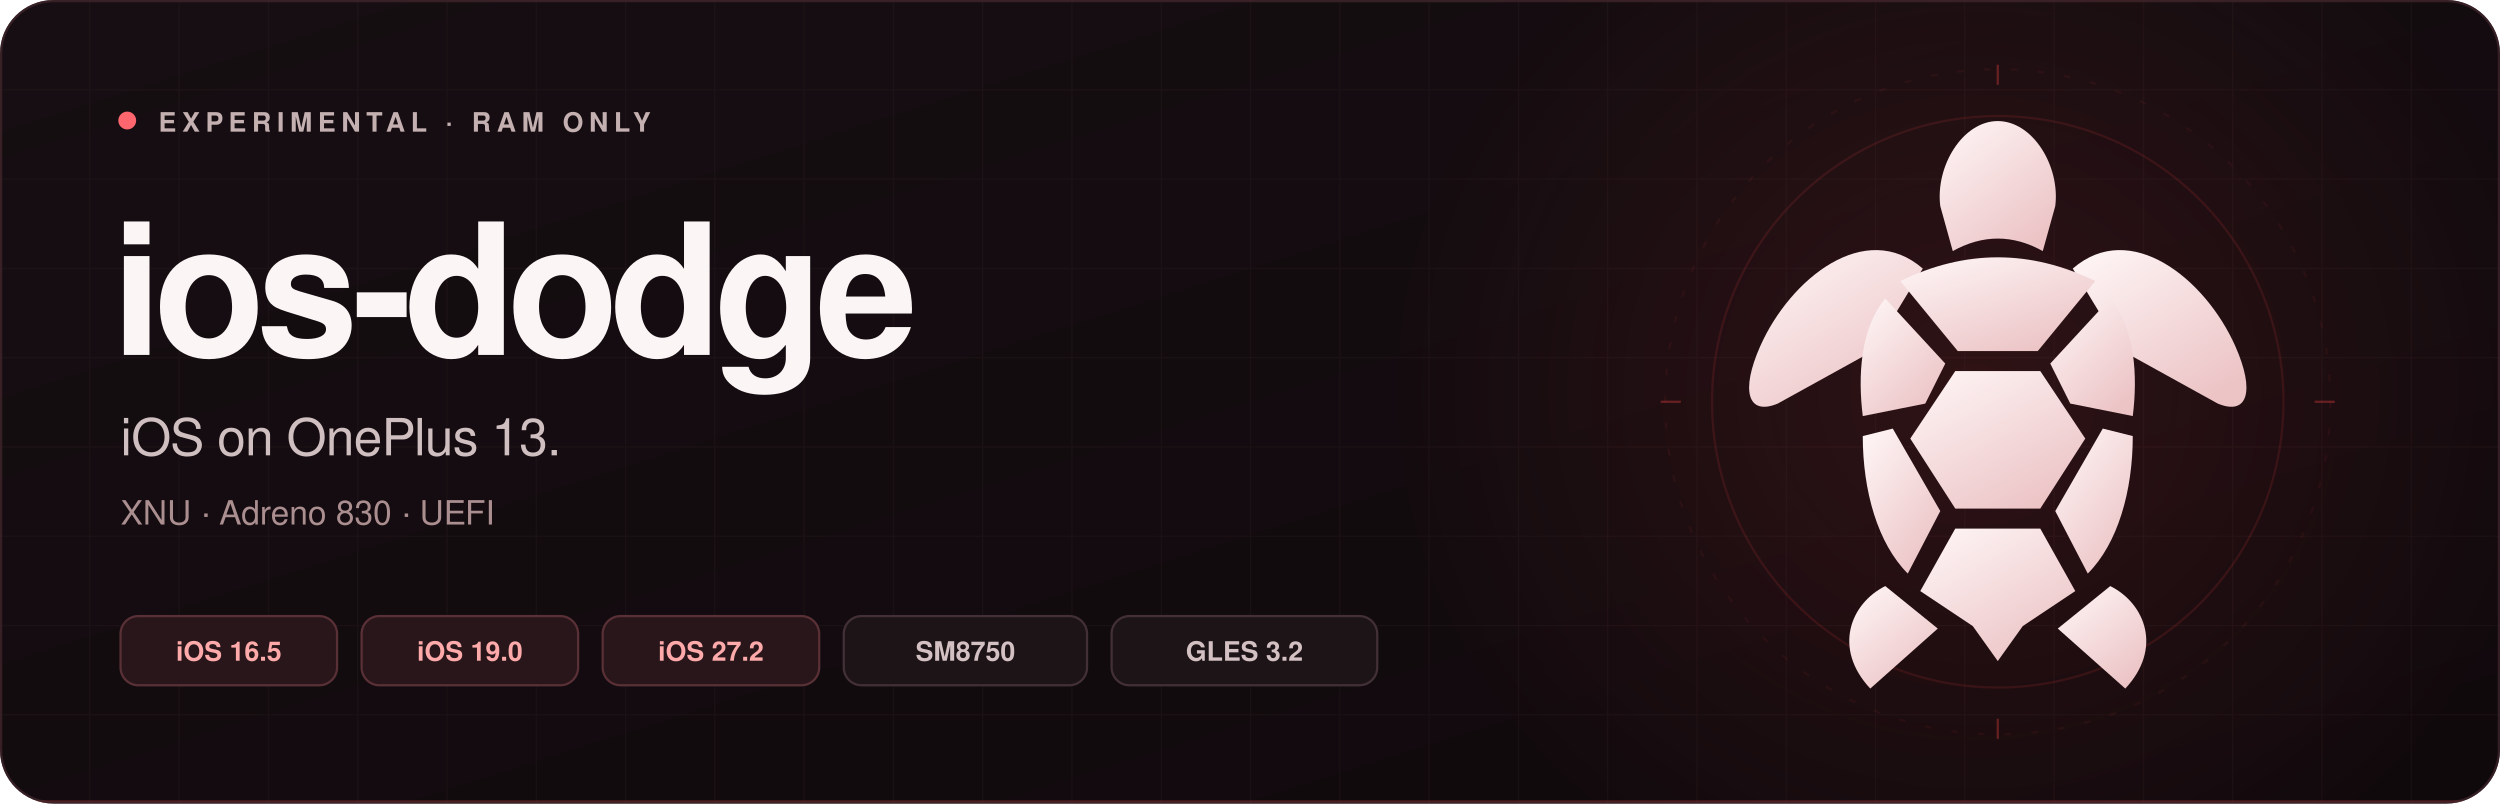
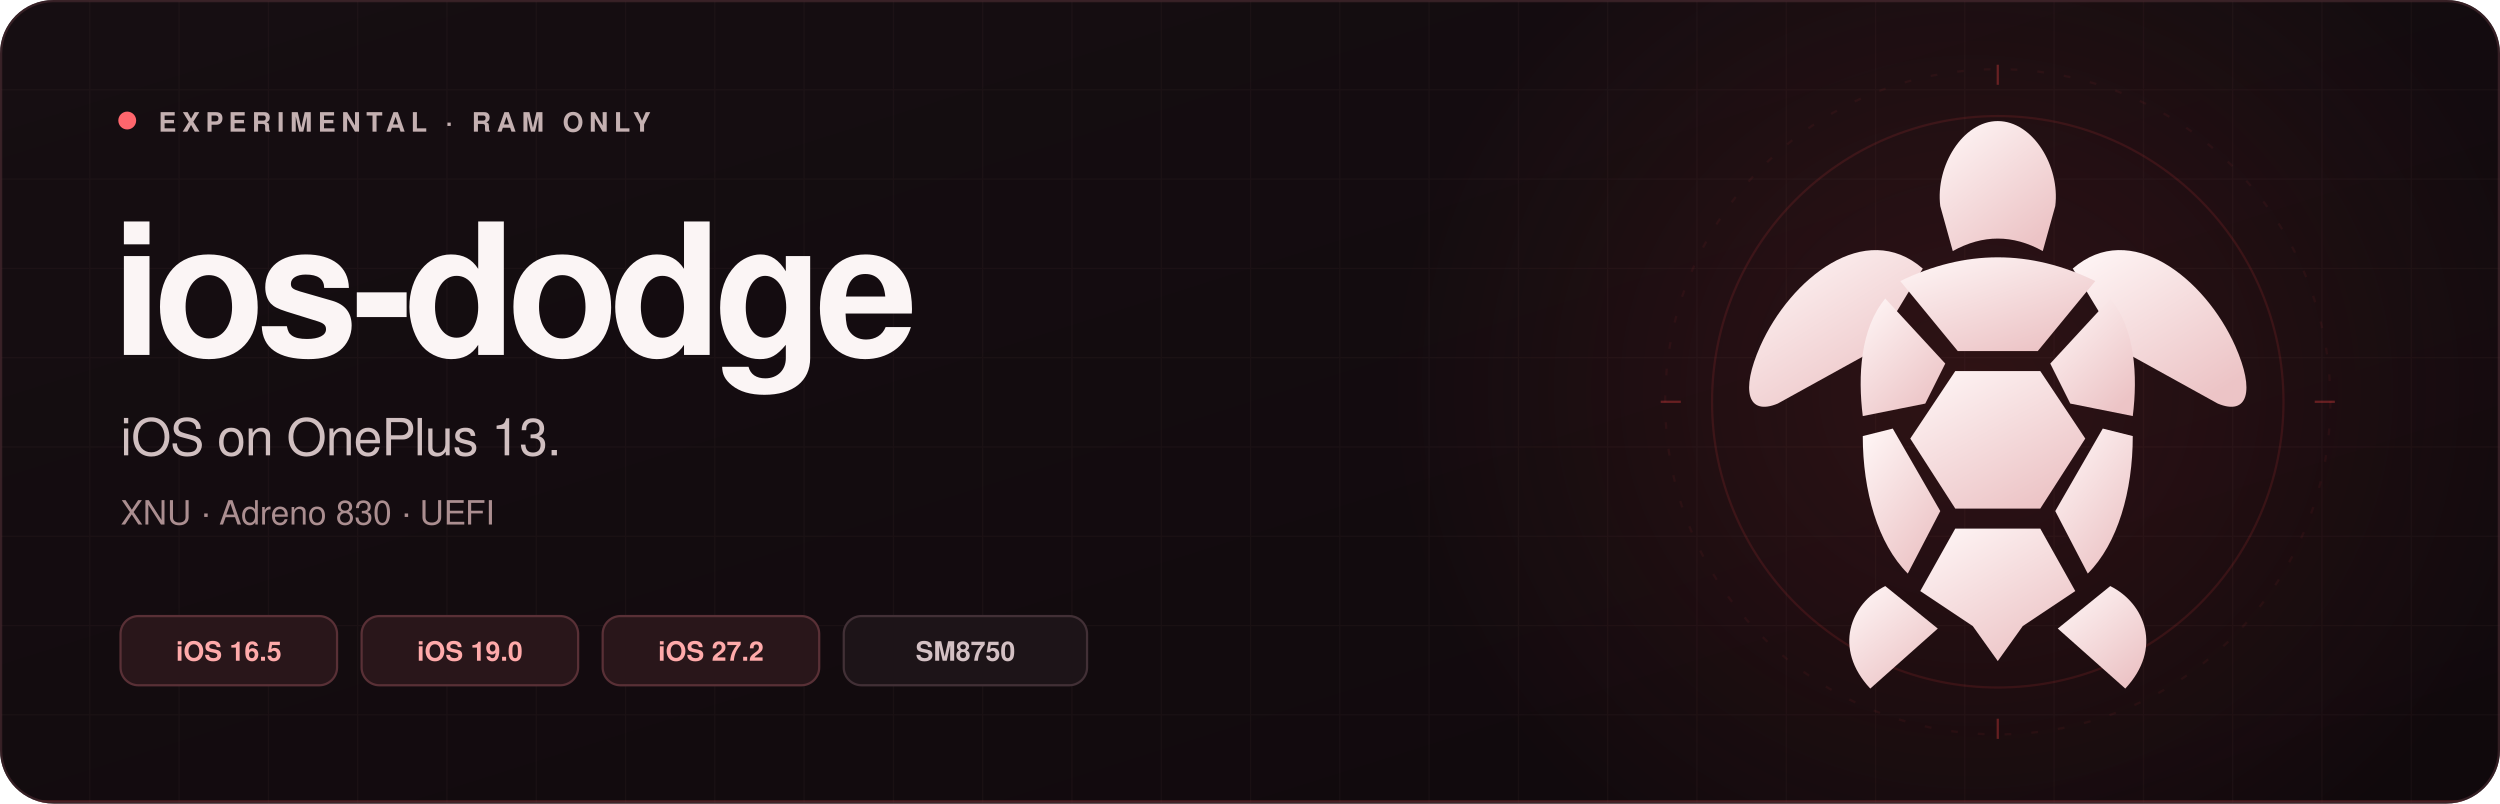
<svg xmlns="http://www.w3.org/2000/svg" width="1120" height="360" viewBox="0 0 1120 360" role="img" aria-labelledby="title desc">
  <defs>
    <linearGradient id="background" x2="1" y2="1">
      <stop stop-color="#160e12" />
      <stop offset="1" stop-color="#10090c" />
    </linearGradient>
    <radialGradient id="halo">
      <stop stop-color="#ef4444" stop-opacity=".13" />
      <stop offset="1" stop-color="#ef4444" stop-opacity="0" />
    </radialGradient>
    <linearGradient id="shell" x2=".7" y2="1">
      <stop stop-color="#fff7f7" />
      <stop offset="1" stop-color="#ecc4c6" />
    </linearGradient>
    <pattern id="grid" width="40" height="40" patternUnits="userSpaceOnUse">
      <path d="M40 0H0V40" fill="none" stroke="#c99194" stroke-opacity=".045" />
    </pattern>
    <clipPath id="bounds">
      <rect width="1120" height="360" rx="24" />
    </clipPath>
  </defs>
  <g clip-path="url(#bounds)">
    <rect width="1120" height="360" fill="url(#background)" />
    <rect width="1120" height="360" fill="url(#grid)" />
    <ellipse cx="884" cy="175" rx="260" ry="250" fill="url(#halo)" />
    <path d="M0 359H1120" stroke="#ef4444" stroke-opacity=".25" />
    <g fill="none" stroke="#ef4444">
      <circle cx="895" cy="180" r="128" stroke-opacity=".13" />
      <circle cx="895" cy="180" r="149" stroke-opacity=".065" stroke-dasharray="3 9" />
      <path d="M744 180h9m284 0h9M895 29v9m0 284v9" stroke-opacity=".35" />
    </g>
    <g font-family="-apple-system, BlinkMacSystemFont, 'Segoe UI', Helvetica, Arial, sans-serif">
      <circle cx="57" cy="54" r="4" fill="#ff666d" />
      <text x="71" y="59" font-size="12" font-weight="600" letter-spacing="2.5" fill="#c4b0b1">EXPERIMENTAL · RAM ONLY</text>
      <text x="50" y="159" font-size="82" font-weight="750" letter-spacing="-4" fill="#fbf5f5">ios-dodge</text>
      <text x="54" y="204" font-size="23" letter-spacing="-.3" fill="#d0bfc0">iOS on OnePlus 13.</text>
      <text x="54" y="235" font-size="15" fill="#ab8e90">XNU · Adreno 830 · UEFI</text>
      <g transform="translate(54 276)" font-size="12" font-weight="600">
        <rect width="97" height="31" rx="8" fill="#29161a" stroke="#593036" />
        <text x="48.5" y="20" text-anchor="middle" fill="#ffaaaa">iOS 16.5</text>
        <rect x="108" width="97" height="31" rx="8" fill="#29161a" stroke="#593036" />
        <text x="156.5" y="20" text-anchor="middle" fill="#ffaaaa">iOS 19.0</text>
        <rect x="216" width="97" height="31" rx="8" fill="#29161a" stroke="#593036" />
        <text x="264.5" y="20" text-anchor="middle" fill="#ffaaaa">iOS 27.2</text>
        <rect x="324" width="109" height="31" rx="8" fill="#1d1418" stroke="#423036" />
        <text x="378.5" y="20" text-anchor="middle" fill="#d3c0c3">SM8750</text>
-         <rect x="444" width="119" height="31" rx="8" fill="#1d1418" stroke="#423036" />
-         <text x="503.5" y="20" text-anchor="middle" fill="#d3c0c3">GLES 3.2</text>
      </g>
    </g>
    <g transform="translate(783 52) scale(1.12)" fill="url(#shell)">
      <path d="M100 2C86 2 75 20 77 36L82 54Q100 44 118 54L123 36C125 20 114 2 100 2Z" />
      <path d="M70 61C47 41 17 65 5 92C-3 110 0 120 12 115L50 94Z" />
      <path d="M130 61C153 41 183 65 195 92C203 110 200 120 188 115L150 94Z" />
      <path d="M61 66Q100 47 139 66L116 94H84Z" />
      <path d="M55 73C45 85 44 104 46 120L71 115L79 99Z" />
      <path d="M145 73C155 85 156 104 154 120L129 115L121 99Z" />
      <path d="M83 102H117L135 129L117 157H83L65 129Z" />
      <path d="M46 128L58 125L77 158L64 183C52 171 46 150 46 128Z" />
      <path d="M154 128L142 125L123 158L136 183C148 171 154 150 154 128Z" />
      <path d="M83 165H117L131 190L110 204L100 218L90 204L69 190Z" />
      <path d="M55 188L76 205L49 229C34 213 41 195 55 188Z" />
      <path d="M145 188L124 205L151 229C166 213 159 195 145 188Z" />
    </g>
    <rect x=".5" y=".5" width="1119" height="359" rx="23.5" fill="none" stroke="#4c2c33" stroke-opacity=".6" />
  </g>
</svg>
